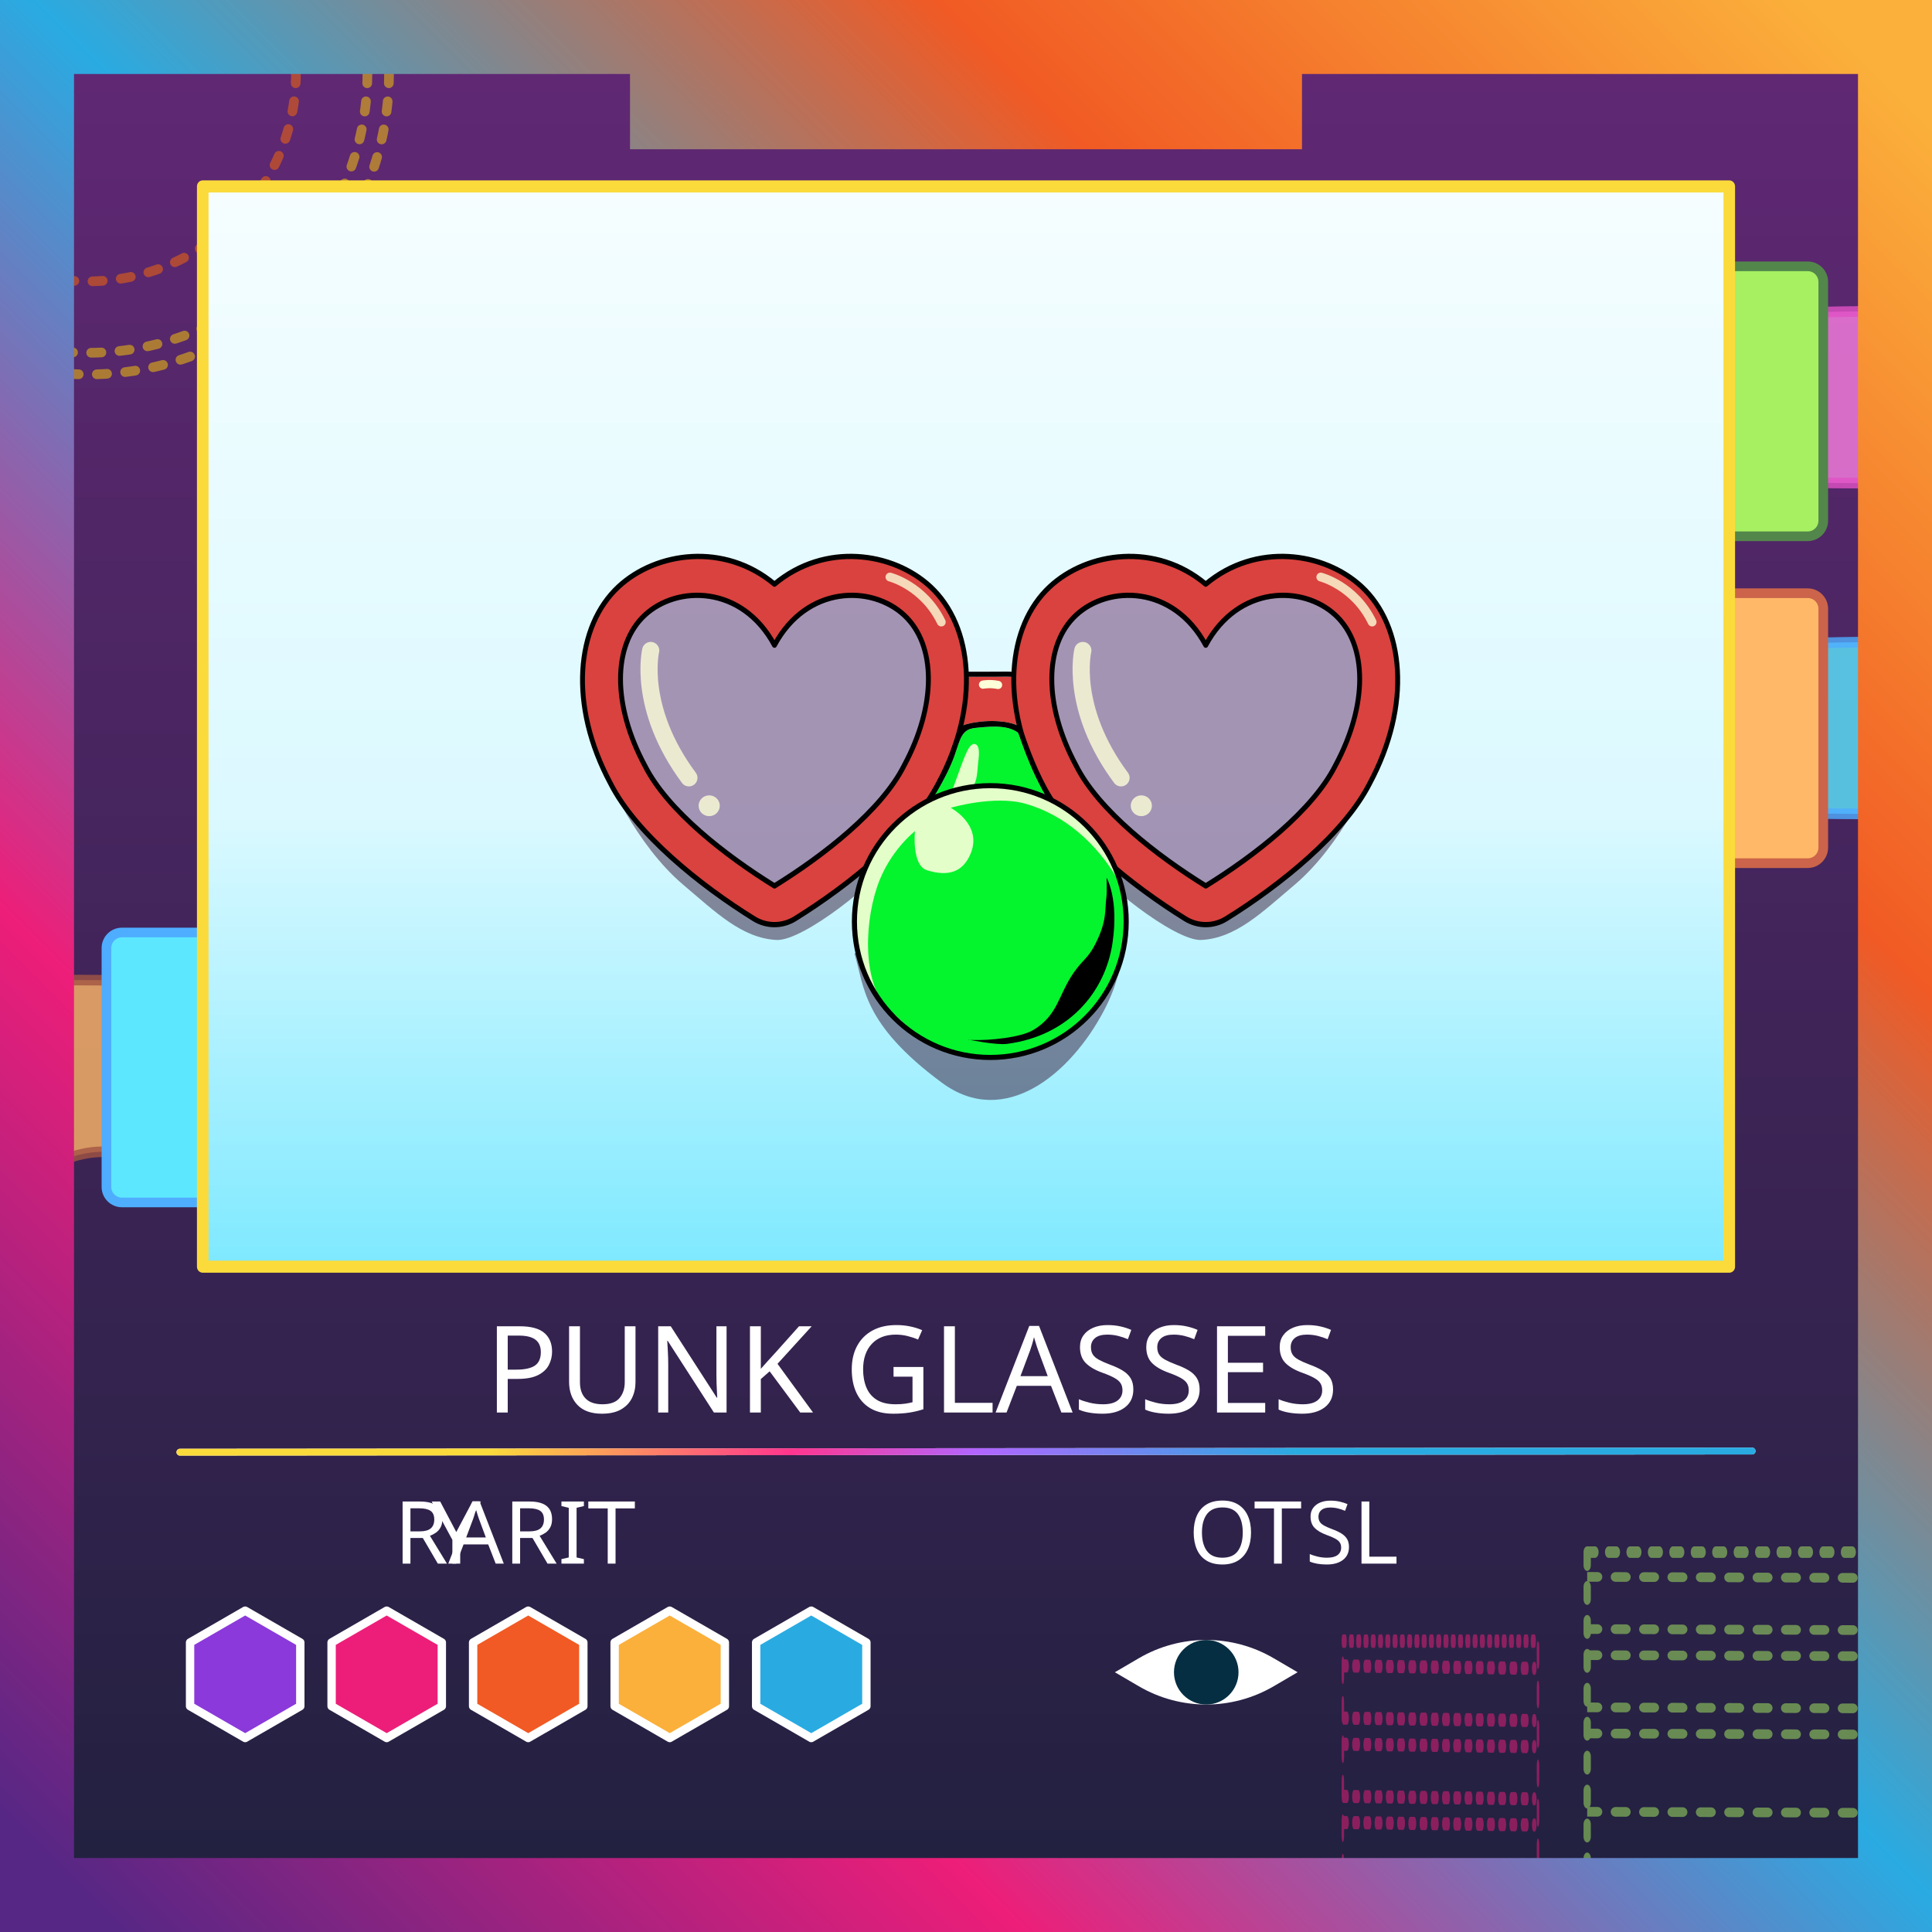
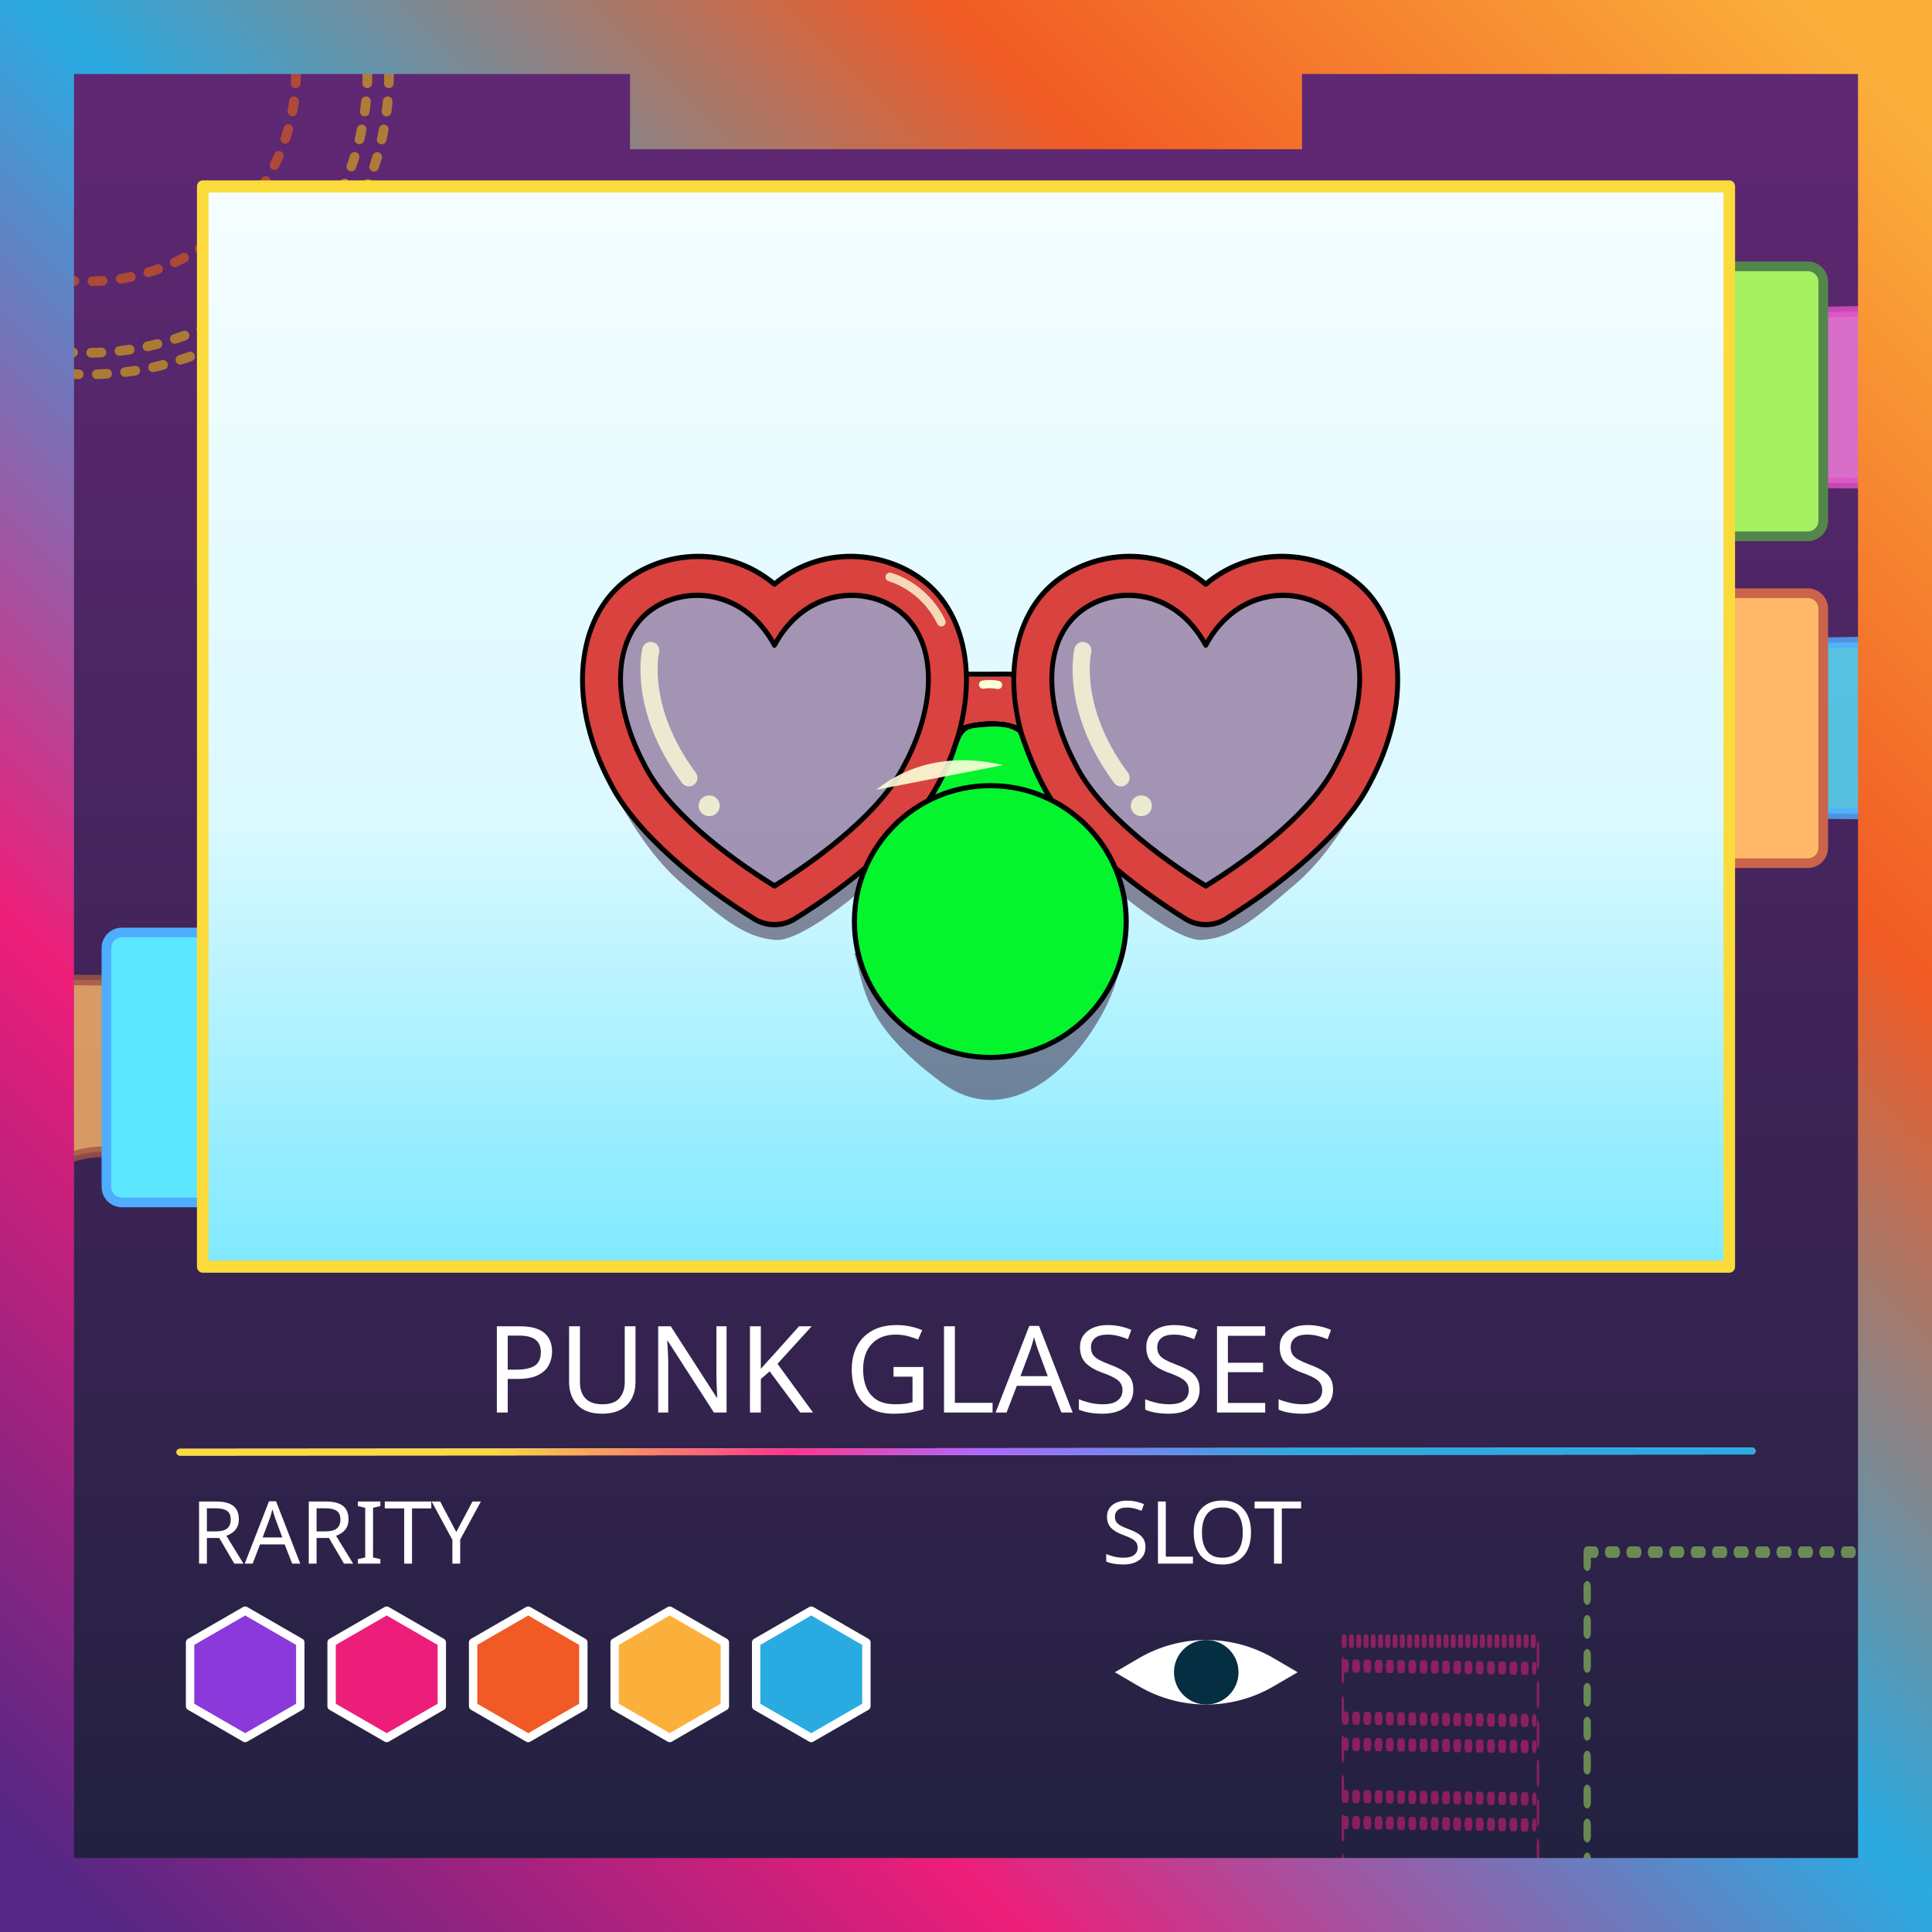
- <svg xmlns="http://www.w3.org/2000/svg" width="100%" height="100%" viewBox="0 0 800 800" version="1.1" xml:space="preserve" style="fill-rule: evenodd; clip-rule: evenodd; stroke-linecap: round; stroke-linejoin: round; stroke-miterlimit: 1.5">
+ <svg xmlns="http://www.w3.org/2000/svg" width="100%" height="100%" viewBox="0 0 800 800" version="1.1" style="fill-rule: evenodd; clip-rule: evenodd; stroke-linecap: round; stroke-linejoin: round; stroke-miterlimit: 1.5">
  <g id="legendary-card">
-     <rect id="bg" x="-48.418" y="-9.957" width="931.967" height="871.066" style="fill: url(#_Linear1)" />
+     <rect id="bg" x="-48.418" y="-9.957" width="931.967" height="871.066" style="fill: url(#Punk-glassesPunk-glassesPunk-glassesPunk-glasses_Linear1)" />
    <g id="rarity-bars" transform="matrix(0.86723,0,0,0.86723,10.4494,88.5493)">
      <g id="rarity-bars-fill">
        <g transform="matrix(0.114833,0,0,0.114833,59.0756,653.445)">
          <path d="M400,117.517L629.266,249.774L629.266,514.685L400.192,646.941L400.192,647.052L400.096,646.997L400,647.052L400,646.941L170.925,514.685L170.925,249.774L400,117.517Z" style="fill: rgb(139, 57, 219)" />
        </g>
        <g transform="matrix(0.114833,0,0,0.114833,126.648,653.445)">
          <path d="M400,117.517L629.266,249.774L629.266,514.685L400.192,646.941L400.192,647.052L400.096,646.997L400,647.052L400,646.941L170.925,514.685L170.925,249.774L400,117.517Z" style="fill: rgb(237, 30, 121)" />
        </g>
        <g transform="matrix(0.114833,0,0,0.114833,194.22,653.445)">
          <path d="M400,117.517L629.266,249.774L629.266,514.685L400.192,646.941L400.192,647.052L400.096,646.997L400,647.052L400,646.941L170.925,514.685L170.925,249.774L400,117.517Z" style="fill: rgb(241, 90, 36)" />
        </g>
        <g transform="matrix(0.114833,0,0,0.114833,261.792,653.445)">
          <path d="M400,117.517L629.266,249.774L629.266,514.685L400.192,646.941L400.192,647.052L400.096,646.997L400,647.052L400,646.941L170.925,514.685L170.925,249.774L400,117.517Z" style="fill: rgb(251, 176, 59)" />
        </g>
        <g transform="matrix(0.114833,0,0,0.114833,329.364,653.445)">
          <path d="M400,117.517L629.266,249.774L629.266,514.685L400.192,646.941L400.192,647.052L400.096,646.997L400,647.052L400,646.941L170.925,514.685L170.925,249.774L400,117.517Z" style="fill: rgb(41, 171, 226)" />
        </g>
      </g>
      <g id="rarity-bars-stroke">
        <g transform="matrix(0.114833,0,0,0.114833,59.0756,653.445)">
          <path d="M400,117.517L629.266,249.774L629.266,514.685L400.192,646.941L400.192,647.052L400.096,646.997L400,647.052L400,646.941L170.925,514.685L170.925,249.774L400,117.517Z" style="fill: none; stroke: white; stroke-width: 34.83px" />
        </g>
        <g transform="matrix(0.114833,0,0,0.114833,126.648,653.445)">
          <path d="M400,117.517L629.266,249.774L629.266,514.685L400.192,646.941L400.192,647.052L400.096,646.997L400,647.052L400,646.941L170.925,514.685L170.925,249.774L400,117.517Z" style="fill: none; stroke: white; stroke-width: 34.83px" />
        </g>
        <g transform="matrix(0.114833,0,0,0.114833,194.22,653.445)">
          <path d="M400,117.517L629.266,249.774L629.266,514.685L400.192,646.941L400.192,647.052L400.096,646.997L400,647.052L400,646.941L170.925,514.685L170.925,249.774L400,117.517Z" style="fill: none; stroke: white; stroke-width: 34.83px" />
        </g>
        <g transform="matrix(0.114833,0,0,0.114833,261.792,653.445)">
          <path d="M400,117.517L629.266,249.774L629.266,514.685L400.192,646.941L400.192,647.052L400.096,646.997L400,647.052L400,646.941L170.925,514.685L170.925,249.774L400,117.517Z" style="fill: none; stroke: white; stroke-width: 34.83px" />
        </g>
        <g transform="matrix(0.114833,0,0,0.114833,329.364,653.445)">
          <path d="M400,117.517L629.266,249.774L629.266,514.685L400.192,646.941L400.192,647.052L400.096,646.997L400,647.052L400,646.941L170.925,514.685L170.925,249.774L400,117.517Z" style="fill: none; stroke: white; stroke-width: 34.83px" />
        </g>
      </g>
    </g>
    <g transform="matrix(0.720342,0,0,0.720342,23.1337,330.63)">
      <text x="77.471px" y="439.84px" style="font-family: 'Futura-Medium', 'Futura', sans-serif; font-weight: 500; font-size: 50px; fill: white">
        RARIT
        <tspan x="216.021px " y="439.84px ">Y</tspan>
      </text>
    </g>
    <g id="eye" transform="matrix(1,0,0,1,-155.551,0)">
      <g transform="matrix(0.88044,0,0,0.88044,68.5829,70.2432)">
        <path d="M634.355,700.111C653.954,688.642 678.218,688.642 697.818,700.111C704.234,703.866 709.059,706.69 709.059,706.69C709.059,706.69 704.234,709.513 697.818,713.268C678.218,724.738 653.954,724.738 634.355,713.268C627.938,709.513 623.113,706.69 623.113,706.69C623.113,706.69 627.938,703.866 634.355,700.111Z" style="fill: white" />
      </g>
      <circle cx="655.032" cy="692.441" r="13.365" style="fill: rgb(6, 46, 66)" />
    </g>
    <g transform="matrix(0.720342,0,0,0.720342,366.834,330.63)">
      <text x="124.102px" y="439.84px" style="font-family: 'Futura-Medium', 'Futura', sans-serif; font-weight: 500; font-size: 50px; fill: white">
        SL
        <tspan x="173.882px 217.217px " y="439.84px 439.84px ">OT</tspan>
      </text>
    </g>
    <g transform="matrix(1,0,0,1,-7.69409,0)">
      <path d="M82.194,602.738L733.196,602.258C733.979,602.258 734.615,601.621 734.614,600.838C734.614,600.055 733.977,599.42 733.194,599.42L82.192,599.9C81.409,599.901 80.773,600.537 80.774,601.321C80.775,602.104 81.411,602.739 82.194,602.738Z" style="fill: white" />
-       <clipPath id="_clip2">
+       <clipPath id="Punk-glasses_0">
        <path d="M82.194,602.738L733.196,602.258C733.979,602.258 734.615,601.621 734.614,600.838C734.614,600.055 733.977,599.42 733.194,599.42L82.192,599.9C81.409,599.901 80.773,600.537 80.774,601.321C80.775,602.104 81.411,602.739 82.194,602.738Z" />
      </clipPath>
-       <g clip-path="url(#_clip2)">
+       <g clip-path="url(#Punk-glasses_0)">
        <g transform="matrix(1.00436,0,0,2.42829,-1.77732,-904.509)">
-           <rect x="82.193" y="587.181" width="651.002" height="46.101" style="fill: url(#_Linear3)" />
+           <rect x="82.193" y="587.181" width="651.002" height="46.101" style="fill: url(#Punk-glassesPunk-glassesPunk-glassesPunk-glasses_Linear3)" />
        </g>
      </g>
    </g>
    <g transform="matrix(1,0,0,1,120.441,145.046)">
-       <clipPath id="_clip4">
+       <clipPath id="Punk-glasses_1">
        <path d="M89.874,420.137L79.498,402.144L85.967,402.144L93.169,414.913L100.738,402.144L107.256,402.144L96.392,420.137L107.793,439.84L101.421,439.84L93.072,425.411L84.478,439.84L78.033,439.84L89.874,420.137ZM118.56,424.532L118.56,439.84L112.872,439.84L112.872,402.144L119.317,402.144C122.474,402.144 124.859,402.364 126.47,402.803C128.098,403.243 129.53,404.073 130.767,405.294C132.932,407.409 134.014,410.079 134.014,413.301C134.014,416.752 132.859,419.486 130.547,421.505C128.236,423.523 125.119,424.532 121.197,424.532L118.56,424.532ZM118.56,419.258L120.684,419.258C125.909,419.258 128.521,417.248 128.521,413.228C128.521,409.338 125.827,407.393 120.44,407.393L118.56,407.393L118.56,419.258ZM145.562,402.144L145.562,434.493L156.646,434.493L156.646,439.84L139.874,439.84L139.874,402.144L145.562,402.144ZM158.624,420.821C158.624,415.515 160.569,410.958 164.459,407.149C168.332,403.34 172.987,401.436 178.423,401.436C183.794,401.436 188.401,403.357 192.242,407.198C196.099,411.039 198.028,415.653 198.028,421.041C198.028,426.461 196.091,431.059 192.217,434.835C188.327,438.627 183.632,440.523 178.13,440.523C173.264,440.523 168.894,438.839 165.02,435.469C160.756,431.742 158.624,426.859 158.624,420.821ZM164.361,420.894C164.361,425.061 165.761,428.487 168.56,431.173C171.343,433.858 174.558,435.201 178.204,435.201C182.159,435.201 185.495,433.834 188.213,431.099C190.932,428.332 192.291,424.963 192.291,420.992C192.291,416.972 190.948,413.603 188.262,410.884C185.593,408.15 182.289,406.783 178.35,406.783C174.428,406.783 171.115,408.15 168.414,410.884C165.712,413.586 164.361,416.923 164.361,420.894ZM217.95,423.775L229.62,439.84L222.662,439.84L211.895,424.41L210.87,424.41L210.87,439.84L205.181,439.84L205.181,402.144L211.846,402.144C216.827,402.144 220.424,403.08 222.637,404.952C225.079,407.035 226.299,409.786 226.299,413.204C226.299,415.873 225.534,418.168 224.004,420.089C222.474,422.009 220.456,423.238 217.95,423.775ZM210.87,419.454L212.676,419.454C218.064,419.454 220.757,417.395 220.757,413.277C220.757,409.42 218.137,407.491 212.896,407.491L210.87,407.491L210.87,419.454ZM256.085,407.491L240.972,407.491L240.972,416.548L255.645,416.548L255.645,421.895L240.972,421.895L240.972,434.493L256.085,434.493L256.085,439.84L235.284,439.84L235.284,402.144L256.085,402.144L256.085,407.491ZM276.324,423.775L287.994,439.84L281.036,439.84L270.269,424.41L269.244,424.41L269.244,439.84L263.555,439.84L263.555,402.144L270.22,402.144C275.201,402.144 278.798,403.08 281.011,404.952C283.453,407.035 284.673,409.786 284.673,413.204C284.673,415.873 283.908,418.168 282.378,420.089C280.849,422.009 278.83,423.238 276.324,423.775ZM269.244,419.454L271.05,419.454C276.438,419.454 279.131,417.395 279.131,413.277C279.131,409.42 276.511,407.491 271.27,407.491L269.244,407.491L269.244,419.454ZM314.776,416.89L331.036,416.89L331.036,402.144L336.724,402.144L336.724,439.84L331.036,439.84L331.036,422.237L314.776,422.237L314.776,439.84L309.087,439.84L309.087,402.144L314.776,402.144L314.776,416.89ZM366.558,407.491L351.446,407.491L351.446,416.548L366.119,416.548L366.119,421.895L351.446,421.895L351.446,434.493L366.558,434.493L366.558,439.84L345.757,439.84L345.757,402.144L366.558,402.144L366.558,407.491ZM379.717,402.144L379.717,434.493L390.801,434.493L390.801,439.84L374.029,439.84L374.029,402.144L379.717,402.144ZM394.878,439.84L402.813,399.312L415.752,428.609L429.156,399.312L436.285,439.84L430.45,439.84L426.812,417.086L415.655,441.573L404.815,417.061L400.762,439.84L394.878,439.84ZM465.069,407.491L449.957,407.491L449.957,416.548L464.629,416.548L464.629,421.895L449.957,421.895L449.957,434.493L465.069,434.493L465.069,439.84L444.268,439.84L444.268,402.144L465.069,402.144L465.069,407.491ZM482.94,407.491L482.94,439.84L477.252,439.84L477.252,407.491L468.585,407.491L468.585,402.144L491.583,402.144L491.583,407.491L482.94,407.491Z" clip-rule="nonzero" />
      </clipPath>
      <g>
        <text x="77.471px" y="439.84px" style="font-family: 'Futura-Medium', 'Futura', sans-serif; font-weight: 500; font-size: 50px; fill: white">
          <tspan x="80.457px 108.461px " y="439.84px 439.84px ">PUNK GLASSES</tspan>
        </text>
      </g>
    </g>
    <g id="rectangles" transform="matrix(1,0,0,1,0.177165,15.0591)">
      <g opacity="0.51">
        <g transform="matrix(0.660629,0,0,1.04551,351.522,-34.4635)">
          <rect x="462.47" y="633.282" width="419.335" height="322.449" style="fill: none" />
-           <clipPath id="_clip6">
+           <clipPath id="Punk-glasses_2">
            <rect x="462.47" y="633.282" width="419.335" height="322.449" />
          </clipPath>
-           <g clip-path="url(#_clip6)">
+           <g clip-path="url(#Punk-glasses_1)">
            <g transform="matrix(1.51371,0,0,0.956468,-452.99,37.369)">
              <path d="M604.78,633.282L877.032,634.306" style="fill: none; stroke: rgb(166, 240, 98); stroke-width: 4px; stroke-dasharray: 4.25, 7.5, 0, 0" />
            </g>
            <g transform="matrix(1.51371,0,0,0.956468,-452.99,58.0423)">
              <path d="M604.78,633.282L877.032,634.306" style="fill: none; stroke: rgb(166, 240, 98); stroke-width: 4px; stroke-dasharray: 4.25, 7.5, 0, 0" />
            </g>
            <g transform="matrix(1.51371,0,0,0.956468,-452.99,68.3789)">
              <path d="M604.78,633.282L877.032,634.306" style="fill: none; stroke: rgb(166, 240, 98); stroke-width: 4px; stroke-dasharray: 4.25, 7.5, 0, 0" />
            </g>
            <g transform="matrix(1.51371,0,0,0.956468,-452.99,89.0522)">
              <path d="M604.78,633.282L877.032,634.306" style="fill: none; stroke: rgb(166, 240, 98); stroke-width: 4px; stroke-dasharray: 4.25, 7.5, 0, 0" />
            </g>
            <g transform="matrix(1.51371,0,0,0.956468,-452.99,99.3888)">
              <path d="M604.78,633.282L877.032,634.306" style="fill: none; stroke: rgb(166, 240, 98); stroke-width: 4px; stroke-dasharray: 4.25, 7.5, 0, 0" />
            </g>
            <g transform="matrix(1.51371,0,0,0.956468,-452.99,130.399)">
              <path d="M604.78,633.282L877.032,634.306" style="fill: none; stroke: rgb(166, 240, 98); stroke-width: 4px; stroke-dasharray: 4.25, 7.5, 0, 0" />
            </g>
            <g transform="matrix(1.51371,0,0,0.956468,-452.99,151.072)">
              <path d="M604.78,633.282L877.032,634.306" style="fill: none; stroke: rgb(166, 240, 98); stroke-width: 4px; stroke-dasharray: 4.25, 7.5, 0, 0" />
            </g>
            <g transform="matrix(1.51371,0,0,0.956468,-452.99,171.745)">
              <path d="M604.78,633.282L877.032,634.306" style="fill: none; stroke: rgb(166, 240, 98); stroke-width: 4px; stroke-dasharray: 4.25, 7.5, 0, 0" />
            </g>
          </g>
          <rect x="462.47" y="633.282" width="419.335" height="322.449" style="fill: none; stroke: rgb(166, 240, 98); stroke-width: 4.57px; stroke-dasharray: 4.86, 8.58, 0, 0" />
        </g>
        <g transform="matrix(0.192707,0,0,1.04551,466.744,2.40586)">
          <rect x="462.47" y="633.282" width="419.335" height="322.449" style="fill: none" />
-           <clipPath id="_clip7">
+           <clipPath id="Punk-glasses_3">
            <rect x="462.47" y="633.282" width="419.335" height="322.449" />
          </clipPath>
-           <g clip-path="url(#_clip7)">
+           <g clip-path="url(#Punk-glasses_2)">
            <g transform="matrix(1.51371,0,0,0.956468,-452.99,37.369)">
              <path d="M604.78,633.282L877.032,634.306" style="fill: none; stroke: rgb(237, 30, 121); stroke-width: 5.43px; stroke-dasharray: 5.77, 10.18, 0, 0" />
            </g>
            <g transform="matrix(1.51371,0,0,0.956468,-452.99,58.0423)">
              <path d="M604.78,633.282L877.032,634.306" style="fill: none; stroke: rgb(237, 30, 121); stroke-width: 5.43px; stroke-dasharray: 5.77, 10.18, 0, 0" />
            </g>
            <g transform="matrix(1.51371,0,0,0.956468,-452.99,68.3789)">
              <path d="M604.78,633.282L877.032,634.306" style="fill: none; stroke: rgb(237, 30, 121); stroke-width: 5.43px; stroke-dasharray: 5.77, 10.18, 0, 0" />
            </g>
            <g transform="matrix(1.51371,0,0,0.956468,-452.99,89.0522)">
              <path d="M604.78,633.282L877.032,634.306" style="fill: none; stroke: rgb(237, 30, 121); stroke-width: 5.43px; stroke-dasharray: 5.77, 10.18, 0, 0" />
            </g>
            <g transform="matrix(1.51371,0,0,0.956468,-452.99,99.3888)">
              <path d="M604.78,633.282L877.032,634.306" style="fill: none; stroke: rgb(237, 30, 121); stroke-width: 5.43px; stroke-dasharray: 5.77, 10.18, 0, 0" />
            </g>
            <g transform="matrix(1.51371,0,0,0.956468,-452.99,130.399)">
              <path d="M604.78,633.282L877.032,634.306" style="fill: none; stroke: rgb(237, 30, 121); stroke-width: 5.43px; stroke-dasharray: 5.77, 10.18, 0, 0" />
            </g>
          </g>
          <rect x="462.47" y="633.282" width="419.335" height="322.449" style="fill: none; stroke: rgb(237, 30, 121); stroke-width: 5.32px; stroke-dasharray: 5.65, 9.98, 0, 0" />
        </g>
      </g>
    </g>
    <g id="circles" opacity="0.5">
      <g transform="matrix(1,0,0,1,-118.853,-94.5905)">
        <circle cx="155.124" cy="124.814" r="124.814" style="fill: none; stroke: rgb(255, 207, 0); stroke-width: 4px; stroke-dasharray: 4.25, 7.5, 0, 0" />
      </g>
      <g transform="matrix(0.928318,0,0,0.928318,-107.734,-85.6437)">
        <circle cx="155.124" cy="124.814" r="124.814" style="fill: none; stroke: rgb(255, 207, 0); stroke-width: 4.31px; stroke-dasharray: 4.58, 8.08, 0, 0" />
      </g>
      <g transform="matrix(0.691272,0,0,0.691272,-70.9623,-56.0571)">
        <circle cx="155.124" cy="124.814" r="124.814" style="fill: none; stroke: rgb(255, 108, 0); stroke-width: 5.79px; stroke-dasharray: 6.15, 10.85, 0, 0" />
      </g>
    </g>
    <g id="pipes">
      <g id="p3">
        <g transform="matrix(-1,0,0,-1.23406,809.786,653.865)">
          <path d="M739.743,143.584C742.2,143.904 763.807,143.335 766.285,143.374C774.101,143.496 781.589,141.726 788.792,138.73C809.321,130.19 826.172,112.989 841.732,97.688C893.829,46.459 943.376,-14.345 1023.83,-2.678C1039.04,-0.471 1077.35,3.66 1084.33,20.769C1093.6,43.478 1018.75,47.744 1004.3,57C986.6,68.337 927.803,111.666 914.354,121.391C871.096,152.672 839.941,199.123 786.168,200.915C778.512,201.17 740.594,200.706 740.594,200.706C740.594,200.706 739.274,153.317 739.743,143.584Z" style="fill: rgb(255, 184, 104); fill-opacity: 0.8; stroke: rgb(162, 85, 67); stroke-opacity: 0.8; stroke-width: 3.56px" />
        </g>
        <g transform="matrix(1,0,0,1,-666.673,275.846)">
          <path d="M754.975,116.711C754.975,113.161 752.092,110.278 748.542,110.278L717.18,110.278C713.629,110.278 710.747,113.161 710.747,116.711L710.747,215.627C710.747,219.178 713.629,222.06 717.18,222.06L748.542,222.06C752.092,222.06 754.975,219.178 754.975,215.627L754.975,116.711Z" style="fill: rgb(92, 231, 255); stroke: rgb(79, 173, 255); stroke-width: 4px" />
        </g>
      </g>
      <g id="p2">
        <g transform="matrix(1,0,0,1.23406,0,89.0184)">
          <path d="M739.743,143.584C742.2,143.904 763.807,143.335 766.285,143.374C774.101,143.496 781.589,141.726 788.792,138.73C809.321,130.19 826.172,112.989 841.732,97.688C893.829,46.459 943.376,-14.345 1023.83,-2.678C1039.04,-0.471 1077.35,3.66 1084.33,20.769C1093.6,43.478 1018.75,47.744 1004.3,57C986.6,68.337 927.803,111.666 914.354,121.391C871.096,152.672 839.941,199.123 786.168,200.915C778.512,201.17 740.594,200.706 740.594,200.706C740.594,200.706 739.274,153.317 739.743,143.584Z" style="fill: rgb(92, 231, 255); fill-opacity: 0.8; stroke: rgb(79, 173, 255); stroke-opacity: 0.8; stroke-width: 3.56px" />
        </g>
        <g transform="matrix(1,0,0,1,0,135.354)">
          <path d="M754.975,116.711C754.975,113.161 752.092,110.278 748.542,110.278L717.18,110.278C713.629,110.278 710.747,113.161 710.747,116.711L710.747,215.627C710.747,219.178 713.629,222.06 717.18,222.06L748.542,222.06C752.092,222.06 754.975,219.178 754.975,215.627L754.975,116.711Z" style="fill: rgb(255, 184, 104); stroke: rgb(203, 100, 74); stroke-width: 4px" />
        </g>
      </g>
      <g id="p1">
        <g transform="matrix(1,0,0,1.23406,0,-47.9304)">
          <path d="M739.743,143.584C742.2,143.904 763.807,143.335 766.285,143.374C774.101,143.496 781.589,141.726 788.792,138.73C809.321,130.19 826.172,112.989 841.732,97.688C893.829,46.459 943.376,-14.345 1023.83,-2.678C1039.04,-0.471 1077.35,3.66 1084.33,20.769C1093.6,43.478 1018.75,47.744 1004.3,57C986.6,68.337 927.803,111.666 914.354,121.391C871.096,152.672 839.941,199.123 786.168,200.915C778.512,201.17 740.594,200.706 740.594,200.706C740.594,200.706 739.274,153.317 739.743,143.584Z" style="fill: rgb(248, 126, 224); fill-opacity: 0.8; stroke: rgb(225, 82, 197); stroke-opacity: 0.8; stroke-width: 3.56px" />
        </g>
        <path d="M754.975,116.711C754.975,113.161 752.092,110.278 748.542,110.278L717.18,110.278C713.629,110.278 710.747,113.161 710.747,116.711L710.747,215.627C710.747,219.178 713.629,222.06 717.18,222.06L748.542,222.06C752.092,222.06 754.975,219.178 754.975,215.627L754.975,116.711Z" style="fill: rgb(166, 240, 98); stroke: rgb(83, 134, 75); stroke-width: 4px" />
      </g>
    </g>
-     <path id="border" d="M800,801.235L800,-4.106L-0,-4.106L0,801.235L800,801.235ZM260.875,30.644L30.644,30.644C30.644,30.644 30.644,769.356 30.644,769.356C30.644,769.356 769.356,769.356 769.356,769.356L769.356,30.644L539.125,30.644L539.125,61.806L260.875,61.806L260.875,30.644Z" style="fill: url(#_Linear8)" />
+     <path id="border" d="M800,801.235L800,-4.106L-0,-4.106L0,801.235L800,801.235ZM260.875,30.644L30.644,30.644C30.644,30.644 30.644,769.356 30.644,769.356C30.644,769.356 769.356,769.356 769.356,769.356L769.356,30.644L539.125,30.644L539.125,61.806L260.875,61.806L260.875,30.644Z" style="fill: url(#Punk-glassesPunk-glassesPunk-glassesPunk-glasses_Linear8)" />
    <g id="guide" transform="matrix(1,0,0,1.04284,1.75676,-22.4672)">
-       <rect x="82.193" y="95.569" width="632.101" height="428.927" style="fill: url(#_Linear9); stroke: rgb(251, 219, 59); stroke-width: 4.8px" />
+       <rect x="82.193" y="95.569" width="632.101" height="428.927" style="fill: url(#Punk-glassesPunk-glassesPunk-glassesPunk-glasses_Linear9); stroke: rgb(251, 219, 59); stroke-width: 4.8px" />
    </g>
    <g transform="translate(10,-50)">
      <g id="accessories-front">
        <g>
          <g id="main-glasses">
            <path id="cast-shadow" d="M240.749,370.394C240.749,370.394 252.992,399.53 272.915,416.368C286.546,427.888 297.232,438.445 311.509,439.217C322.771,439.826 354.861,413.645 356.811,407.573C358.76,401.5 358.119,388.178 358.119,388.178L326.24,412.425L304.881,424.988L280.748,407.623L240.749,370.394ZM558.24,370.394C558.24,370.394 545.997,399.53 526.074,416.368C512.443,427.888 501.757,438.445 487.48,439.217C476.218,439.826 444.128,413.645 442.178,407.573C440.229,401.5 440.87,388.178 440.87,388.178L472.75,412.425L494.108,424.988L518.241,407.623L558.24,370.394Z" style="fill: rgb(56, 25, 57); fill-opacity: 0.5" />
            <path d="M386.919,338.589L385.618,330.126C391.308,330.345 397.007,330.196 402.856,330.226C406.084,330.243 411.735,329.813 414.7,331.624C415.62,332.186 415.922,336.088 416.055,336.977C416.626,340.796 419.035,348.333 415.444,351.596C414.702,352.271 412.734,350.925 412.04,350.629C408.972,349.319 405.888,348.816 402.562,348.622C398.341,348.376 393.704,348.944 389.618,350.038C389.159,350.161 385.579,351.747 385.315,351.532C384.824,351.132 385.36,348.92 385.422,348.425C385.835,345.134 386.531,341.879 386.919,338.589Z" style="fill: rgb(217, 66, 62)" />
            <path d="M384.799,338.625C384.407,341.814 383.739,344.972 383.338,348.164C383.278,348.641 382.917,350.45 383.053,351.399C383.172,352.24 383.569,352.819 383.989,353.16C384.269,353.388 384.845,353.748 385.759,353.628C386.584,353.521 389.722,352.184 390.161,352.066C394.037,351.029 398.436,350.485 402.44,350.718C405.518,350.898 408.375,351.347 411.215,352.56C411.775,352.799 413.074,353.586 414.084,353.797C415.219,354.034 416.184,353.762 416.857,353.15C418.71,351.466 419.452,348.946 419.475,346.158C419.503,342.801 418.487,339.039 418.132,336.667C418.033,336.001 417.829,333.758 417.387,332.264C417.021,331.028 416.364,330.18 415.794,329.832C414.375,328.964 412.454,328.48 410.397,328.266C407.747,327.989 404.859,328.137 402.867,328.126C397.042,328.096 391.365,328.246 385.698,328.027C385.072,328.003 384.468,328.26 384.05,328.728C383.633,329.196 383.447,329.825 383.542,330.445L384.8,338.623L384.799,338.625ZM386.919,338.589L385.618,330.126C391.308,330.345 397.007,330.196 402.856,330.226C406.084,330.243 411.735,329.813 414.7,331.624C415.62,332.186 415.922,336.088 416.055,336.977C416.626,340.796 419.035,348.333 415.444,351.596C414.702,352.271 412.734,350.925 412.04,350.629C408.972,349.319 405.888,348.816 402.562,348.622C398.341,348.376 393.704,348.944 389.618,350.038C389.159,350.161 385.579,351.747 385.315,351.532C384.824,351.132 385.36,348.92 385.422,348.425C385.835,345.134 386.531,341.879 386.919,338.589Z" />
            <path d="M397.051,333.494C397.051,333.494 399.83,332.916 403.277,333.622" style="fill: none; stroke: rgb(252, 255, 216); stroke-width: 3.4px" />
            <g>
              <path d="M415.981,343.394C414.359,342.652 415.297,331.212 415.375,329.933C416.277,315.114 421.492,302.163 434.465,294.036C447.058,286.146 460.005,282.608 473.295,290.606C477.225,292.97 483.209,301.751 487.762,301.986C494.405,302.33 504.044,294.275 510.423,292.266C528.39,286.608 548.034,294.629 554.561,312.47C568.41,350.323 544.986,381.21 517.174,404.873C510.583,410.481 497.048,424.755 487.217,424.448C481.737,424.276 474.546,416.601 470.435,413.646C454.596,402.258 437.248,389.467 426.607,372.82" style="fill: rgb(145, 116, 157); fill-opacity: 0.76" />
              <g transform="matrix(0.676832,0,0,0.733809,135.131,78.0192)">
                <path d="M523.234,291.44C492.582,267.783 450.86,273.167 427.816,292.903C401.859,315.133 397.095,359.469 422.944,403.929C438.551,432.296 477.611,461.365 510.772,480.299C518.408,484.658 528.06,484.658 535.695,480.299C568.851,461.368 607.906,432.304 623.538,403.903C649.371,359.452 644.604,315.128 618.651,292.902C595.607,273.167 553.885,267.783 523.234,291.44ZM523.234,325.886C543.061,291.924 582.714,291.924 602.542,308.905C622.369,325.886 622.369,359.847 602.542,393.808C588.663,419.279 552.974,444.75 523.234,461.731C493.493,444.75 457.805,419.279 443.926,393.808C424.099,359.847 424.099,325.886 443.926,308.905C463.753,291.924 503.407,291.924 523.234,325.886Z" style="fill: rgb(217, 66, 62)" />
-                 <clipPath id="_clip1_punk_glasses">
+                 <clipPath id="Punk-glasses_4">
                  <path d="M523.234,291.44C492.582,267.783 450.86,273.167 427.816,292.903C401.859,315.133 397.095,359.469 422.944,403.929C438.551,432.296 477.611,461.365 510.772,480.299C518.408,484.658 528.06,484.658 535.695,480.299C568.851,461.368 607.906,432.304 623.538,403.903C649.371,359.452 644.604,315.128 618.651,292.902C595.607,273.167 553.885,267.783 523.234,291.44ZM523.234,325.886C543.061,291.924 582.714,291.924 602.542,308.905C622.369,325.886 622.369,359.847 602.542,393.808C588.663,419.279 552.974,444.75 523.234,461.731C493.493,444.75 457.805,419.279 443.926,393.808C424.099,359.847 424.099,325.886 443.926,308.905C463.753,291.924 503.407,291.924 523.234,325.886Z" />
                </clipPath>
-                 <g clip-path="url(#_clip1_punk_glasses)">
+                 <g clip-path="url(#Punk-glasses_3)">
                  <g transform="matrix(1.47747,0,0,1.36275,-197.369,-106.381)">
                    <path d="M535.363,288.989C535.363,288.989 549.286,292.503 556.627,307.621" style="fill: none; stroke: rgb(252, 255, 216); stroke-opacity: 0.8; stroke-width: 3.65px" />
                  </g>
                </g>
                <path d="M523.234,291.44C492.582,267.783 450.86,273.167 427.816,292.903C401.859,315.133 397.095,359.469 422.944,403.929C438.551,432.296 477.611,461.365 510.772,480.299C518.408,484.658 528.06,484.658 535.695,480.299C568.851,461.368 607.906,432.304 623.538,403.903C649.371,359.452 644.604,315.128 618.651,292.902C595.607,273.167 553.885,267.783 523.234,291.44ZM523.234,325.886C543.061,291.924 582.714,291.924 602.542,308.905C622.369,325.886 622.369,359.847 602.542,393.808C588.663,419.279 552.974,444.75 523.234,461.731C493.493,444.75 457.805,419.279 443.926,393.808C424.099,359.847 424.099,325.886 443.926,308.905C463.753,291.924 503.407,291.924 523.234,325.886Z" style="fill: none; stroke: black; stroke-width: 2.97px; stroke-linecap: butt; stroke-miterlimit: 2" />
              </g>
              <g transform="matrix(0.706847,0,0,0.694433,131.41,112.764)">
                <circle cx="468.545" cy="390.077" r="6.204" style="fill: rgb(252, 255, 216); fill-opacity: 0.8" />
              </g>
              <g transform="matrix(0.999345,-0.0361845,0.0361845,0.999345,-12.2184,16.3568)">
                <path d="M439.333,319.103C439.333,319.103 432.76,342.597 453.235,372.371" style="fill: none; stroke: rgb(252, 255, 216); stroke-opacity: 0.8; stroke-width: 7.1px" />
              </g>
            </g>
            <g>
              <g transform="matrix(-1,0,0,1,798.658,0)">
                <path d="M415.981,343.394C414.359,342.652 415.297,331.212 415.375,329.933C416.277,315.114 421.492,302.163 434.465,294.036C447.058,286.146 460.005,282.608 473.295,290.606C477.225,292.97 483.209,301.751 487.762,301.986C494.405,302.33 504.044,294.275 510.423,292.266C528.39,286.608 548.034,294.629 554.561,312.47C568.41,350.323 544.986,381.21 517.174,404.873C510.583,410.481 497.048,424.755 487.217,424.448C481.737,424.276 474.546,416.601 470.435,413.646C454.596,402.258 437.248,389.467 426.607,372.82" style="fill: rgb(145, 116, 157); fill-opacity: 0.76" />
              </g>
              <g transform="matrix(0.706847,0,0,0.694433,-47.5268,112.764)">
                <circle cx="468.545" cy="390.077" r="6.204" style="fill: rgb(252, 255, 216); fill-opacity: 0.8" />
              </g>
              <g transform="matrix(0.999345,-0.0361845,0.0361845,0.999345,-191.155,16.3568)">
                <path d="M439.333,319.103C439.333,319.103 432.76,342.597 453.235,372.371" style="fill: none; stroke: rgb(252, 255, 216); stroke-opacity: 0.8; stroke-width: 7.1px" />
              </g>
              <g transform="matrix(-0.676832,0,0,0.733809,664.831,78.0192)">
                <path d="M523.234,291.44C553.885,267.783 595.607,273.167 618.651,292.902C644.609,315.133 649.373,359.469 623.523,403.929C607.916,432.296 568.856,461.365 535.695,480.299C528.06,484.658 518.408,484.658 510.772,480.299C477.616,461.368 438.561,432.304 422.929,403.903C397.097,359.452 401.864,315.128 427.816,292.903C450.86,273.167 492.582,267.783 523.234,291.44ZM523.234,325.886C543.061,291.924 582.714,291.924 602.542,308.905C622.369,325.886 622.369,359.847 602.542,393.808C588.663,419.279 552.974,444.75 523.234,461.731C493.493,444.75 457.805,419.279 443.926,393.808C424.099,359.847 424.099,325.886 443.926,308.905C463.753,291.924 503.407,291.924 523.234,325.886Z" style="fill: rgb(217, 66, 62)" />
-                 <clipPath id="_clip2_punk_glasses">
+                 <clipPath id="Punk-glasses_5">
                  <path d="M523.234,291.44C553.885,267.783 595.607,273.167 618.651,292.902C644.609,315.133 649.373,359.469 623.523,403.929C607.916,432.296 568.856,461.365 535.695,480.299C528.06,484.658 518.408,484.658 510.772,480.299C477.616,461.368 438.561,432.304 422.929,403.903C397.097,359.452 401.864,315.128 427.816,292.903C450.86,273.167 492.582,267.783 523.234,291.44ZM523.234,325.886C543.061,291.924 582.714,291.924 602.542,308.905C622.369,325.886 622.369,359.847 602.542,393.808C588.663,419.279 552.974,444.75 523.234,461.731C493.493,444.75 457.805,419.279 443.926,393.808C424.099,359.847 424.099,325.886 443.926,308.905C463.753,291.924 503.407,291.924 523.234,325.886Z" />
                </clipPath>
-                 <g clip-path="url(#_clip2_punk_glasses)">
+                 <g clip-path="url(#Punk-glasses_4)">
                  <g transform="matrix(-1.47747,0,0,1.36275,1243.57,-106.381)">
                    <path d="M535.363,288.989C535.363,288.989 549.286,292.503 556.627,307.621" style="fill: none; stroke: rgb(252, 255, 216); stroke-opacity: 0.8; stroke-width: 3.65px" />
                  </g>
                </g>
                <path d="M523.234,291.44C553.885,267.783 595.607,273.167 618.651,292.902C644.609,315.133 649.373,359.469 623.523,403.929C607.916,432.296 568.856,461.365 535.695,480.299C528.06,484.658 518.408,484.658 510.772,480.299C477.616,461.368 438.561,432.304 422.929,403.903C397.097,359.452 401.864,315.128 427.816,292.903C450.86,273.167 492.582,267.783 523.234,291.44ZM523.234,325.886C543.061,291.924 582.714,291.924 602.542,308.905C622.369,325.886 622.369,359.847 602.542,393.808C588.663,419.279 552.974,444.75 523.234,461.731C493.493,444.75 457.805,419.279 443.926,393.808C424.099,359.847 424.099,325.886 443.926,308.905C463.753,291.924 503.407,291.924 523.234,325.886Z" style="fill: none; stroke: black; stroke-width: 2.97px; stroke-linecap: butt; stroke-miterlimit: 2" />
              </g>
            </g>
          </g>
          <g id="clown-nose" transform="matrix(1.46289,0,0,1.46289,-185.188,-203.857)">
            <path id="Cast-shadow" d="M361.604,443.444C364.444,452.534 363.516,463.122 386.387,480.019C404.132,493.129 422.865,477.498 432.297,459.466C435.942,452.498 439.453,442.032 435.198,434.633C431.03,427.386 420.734,425.288 413.164,424.501C405.217,423.674 397.25,423.932 389.342,424.989" style="fill: rgb(56, 25, 57); fill-opacity: 0.5" />
            <g id="main-nose">
              <g transform="matrix(0.683577,0,0,0.683577,126.591,139.352)">
                <path d="M366.935,407.793C366.541,407.826 366.619,405.406 366.625,405.226C366.83,398.192 366.781,394.007 371.007,388.443C373.711,384.884 381.94,372.477 385.307,362.711C387.62,356.004 388.173,351.996 393.747,351.412C402.861,350.458 407.302,350.554 411.406,353.251C412.114,353.716 416.023,368.161 424.361,381.843C426.33,385.073 429.759,391.144 427.354,394.837C425.105,398.29 416.088,398.25 412.56,398.909L366.935,407.793Z" style="fill: rgb(4, 244, 46)" />
-                 <clipPath id="_clip3_punk_glasses">
+                 <clipPath id="Punk-glasses_6">
                  <path d="M366.935,407.793C366.541,407.826 366.619,405.406 366.625,405.226C366.83,398.192 366.781,394.007 371.007,388.443C373.711,384.884 381.94,372.477 385.307,362.711C387.62,356.004 388.173,351.996 393.747,351.412C402.861,350.458 407.302,350.554 411.406,353.251C412.114,353.716 416.023,368.161 424.361,381.843C426.33,385.073 429.759,391.144 427.354,394.837C425.105,398.29 416.088,398.25 412.56,398.909L366.935,407.793Z" />
                </clipPath>
-                 <g clip-path="url(#_clip3_punk_glasses)">
+                 <g clip-path="url(#Punk-glasses_5)">
                  <g transform="matrix(0.779593,0,0,0.837749,86.3664,59.7265)">
                    <path d="M381.126,381.062C381.488,381.062 383.342,375.983 383.504,375.59C385.673,370.326 387.453,364.861 390.033,359.778C390.798,358.269 392.572,355.29 394.738,356.33C397.221,357.521 396.167,363.294 395.931,365.302C395.513,368.853 395.593,374.501 392.945,377.293C390.689,379.673 386.061,380.408 383.023,381.297" style="fill: rgb(252, 255, 216); fill-opacity: 0.9" />
                  </g>
                </g>
                <path d="M367.107,409.886C367.184,409.88 367.261,409.869 367.336,409.855L412.951,400.973C415.09,400.574 419.217,400.422 422.668,399.617C425.557,398.944 427.975,397.732 429.114,395.983C430.375,394.046 430.527,391.624 429.953,389.127C429.244,386.046 427.429,382.841 426.155,380.75C419.575,369.953 415.801,358.67 414.193,354.356C413.794,353.287 413.481,352.572 413.292,352.267C413.032,351.847 412.75,351.621 412.56,351.496C408.132,348.586 403.361,348.294 393.528,349.324C389.264,349.77 387.278,351.754 385.756,355.144C384.939,356.964 384.272,359.272 383.322,362.027C380.031,371.572 371.977,383.694 369.335,387.173C364.797,393.147 364.746,397.613 364.526,405.165C364.521,405.32 364.486,406.871 364.635,407.713C364.74,408.301 364.959,408.736 365.143,408.985C365.692,409.725 366.399,409.944 367.107,409.886ZM366.935,407.793C366.541,407.826 366.619,405.406 366.625,405.226C366.83,398.192 366.781,394.007 371.007,388.443C373.711,384.884 381.94,372.477 385.307,362.711C387.62,356.004 388.173,351.996 393.747,351.412C402.861,350.458 407.302,350.554 411.406,353.251C412.114,353.716 416.023,368.161 424.361,381.843C426.33,385.073 429.759,391.144 427.354,394.837C425.105,398.29 416.088,398.25 412.56,398.909L366.935,407.793Z" />
              </g>
              <g transform="matrix(1,0,0,1,-2.32981,-10.0827)">
                <circle cx="402.398" cy="444.465" r="38.465" style="fill: rgb(4, 244, 46)" />
-                 <clipPath id="_clip4_punk_glasses">
+                 <clipPath id="Punk-glasses_7">
                  <circle cx="402.398" cy="444.465" r="38.465" />
                </clipPath>
-                 <g clip-path="url(#_clip4_punk_glasses)">
+                 <g clip-path="url(#Punk-glasses_6)">
                  <g transform="matrix(1,0,0,1,2.32981,10.0827)">
                    <path d="M392.452,475.412C393.149,474.862 390.897,474.555 390.113,474.138C388.386,473.22 386.65,472.344 384.979,471.323C380.123,468.355 376.589,463.575 372.114,460.025C364.239,453.776 363.976,436.528 368.062,424.448C371.44,414.459 378.737,408.791 378.737,408.791C378.737,408.791 377.75,418.5 382.135,419.854C388.233,421.737 392.294,420.384 394.479,415.203C397.959,406.951 388.854,402.178 388.854,402.178C388.854,402.178 401.137,398.542 409.958,401.013C421.242,404.174 430.267,412.454 436.119,422.418C438.142,425.862 439.729,429.486 441.067,433.244C441.245,433.743 442.986,439.012 443.345,438.72C446.274,436.34 440.195,423.816 439.181,421.607C431.754,405.43 418.129,392.344 400.089,389.377C343.766,380.113 330.702,470.732 386.33,478.194" style="fill: rgb(252, 255, 216); fill-opacity: 0.9" />
                  </g>
                  <g transform="matrix(1,0,0,1,2.32981,10.0827)">
                    <path d="M393.785,467.785C393.805,467.941 395.112,467.908 395.244,467.913C399.459,468.059 408.575,467.293 412.275,465.06C419.321,460.805 419.286,455.141 423.698,448.82C426.299,445.095 427.75,444.783 429.799,440.735C433.192,434.031 432.419,431.21 432.929,427.448C433.103,426.166 432.976,421.985 432.976,421.985C432.976,421.985 436.514,427.884 434.649,440.491C432.601,454.329 422.25,466.733 404.819,469.005C401.686,469.414 393.785,467.785 393.785,467.785Z" />
                  </g>
                </g>
                <circle cx="402.398" cy="444.465" r="38.465" style="fill: none; stroke: black; stroke-width: 1.44px" />
              </g>
            </g>
          </g>
        </g>
      </g>
    </g>
    <defs>
-       <linearGradient id="_Linear1" x1="0" y1="0" x2="1" y2="0" gradientUnits="userSpaceOnUse" gradientTransform="matrix(6.69055e-14,-1092.65,1092.65,6.69055e-14,400,1092.65)">
+       <linearGradient id="Punk-glassesPunk-glassesPunk-glassesPunk-glasses_Linear1" x1="0" y1="0" x2="1" y2="0" gradientUnits="userSpaceOnUse" gradientTransform="matrix(6.69055e-14,-1092.65,1092.65,6.69055e-14,400,1092.65)">
        <stop offset="0" style="stop-color: rgb(7, 30, 41); stop-opacity: 1" />
        <stop offset="1" style="stop-color: rgb(99, 40, 118); stop-opacity: 1" />
      </linearGradient>
-       <linearGradient id="_Linear3" x1="0" y1="0" x2="1" y2="0" gradientUnits="userSpaceOnUse" gradientTransform="matrix(401.647,4.68177e-14,-2.92239e-13,401.647,210.808,610.231)">
+       <linearGradient id="Punk-glassesPunk-glassesPunk-glassesPunk-glasses_Linear3" x1="0" y1="0" x2="1" y2="0" gradientUnits="userSpaceOnUse" gradientTransform="matrix(401.647,4.68177e-14,-2.92239e-13,401.647,210.808,610.231)">
        <stop offset="0" style="stop-color: rgb(251, 219, 59); stop-opacity: 1" />
        <stop offset="0.31" style="stop-color: rgb(255, 53, 142); stop-opacity: 1" />
        <stop offset="0.5" style="stop-color: rgb(178, 101, 255); stop-opacity: 1" />
        <stop offset="0.83" style="stop-color: rgb(41, 171, 226); stop-opacity: 1" />
        <stop offset="1" style="stop-color: rgb(41, 171, 226); stop-opacity: 1" />
      </linearGradient>
-       <linearGradient id="_Linear5" x1="0" y1="0" x2="1" y2="0" gradientUnits="userSpaceOnUse" gradientTransform="matrix(401.647,4.68177e-14,-2.92239e-13,401.647,210.808,610.231)">
+       <linearGradient id="Punk-glassesPunk-glassesPunk-glassesPunk-glasses_Linear5" x1="0" y1="0" x2="1" y2="0" gradientUnits="userSpaceOnUse" gradientTransform="matrix(401.647,4.68177e-14,-2.92239e-13,401.647,210.808,610.231)">
        <stop offset="0" style="stop-color: rgb(251, 219, 59); stop-opacity: 1" />
        <stop offset="0.31" style="stop-color: rgb(255, 53, 142); stop-opacity: 1" />
        <stop offset="0.5" style="stop-color: rgb(178, 101, 255); stop-opacity: 1" />
        <stop offset="0.83" style="stop-color: rgb(41, 171, 226); stop-opacity: 1" />
        <stop offset="1" style="stop-color: rgb(41, 171, 226); stop-opacity: 1" />
      </linearGradient>
-       <linearGradient id="_Linear8" x1="0" y1="0" x2="1" y2="0" gradientUnits="userSpaceOnUse" gradientTransform="matrix(763.783,-764.481,769.584,768.882,17.1548,782.607)">
+       <linearGradient id="Punk-glassesPunk-glassesPunk-glassesPunk-glasses_Linear8" x1="0" y1="0" x2="1" y2="0" gradientUnits="userSpaceOnUse" gradientTransform="matrix(763.783,-764.481,769.584,768.882,17.1548,782.607)">
        <stop offset="0" style="stop-color: rgb(87, 39, 133); stop-opacity: 1" />
        <stop offset="0.25" style="stop-color: rgb(237, 30, 121); stop-opacity: 1" />
        <stop offset="0.51" style="stop-color: rgb(41, 171, 226); stop-opacity: 1" />
        <stop offset="0.76" style="stop-color: rgb(241, 90, 36); stop-opacity: 1" />
        <stop offset="1" style="stop-color: rgb(251, 176, 59); stop-opacity: 1" />
      </linearGradient>
-       <linearGradient id="_Linear9" x1="0" y1="0" x2="1" y2="0" gradientUnits="userSpaceOnUse" gradientTransform="matrix(3.89688e-14,-610.267,636.408,3.73681e-14,398.243,614.74)">
+       <linearGradient id="Punk-glassesPunk-glassesPunk-glassesPunk-glasses_Linear9" x1="0" y1="0" x2="1" y2="0" gradientUnits="userSpaceOnUse" gradientTransform="matrix(3.89688e-14,-610.267,636.408,3.73681e-14,398.243,614.74)">
        <stop offset="0" style="stop-color: rgb(80, 225, 255); stop-opacity: 1" />
        <stop offset="0.44" style="stop-color: rgb(219, 249, 255); stop-opacity: 1" />
        <stop offset="1" style="stop-color: white; stop-opacity: 1" />
      </linearGradient>
    </defs>
  </g>
</svg>
